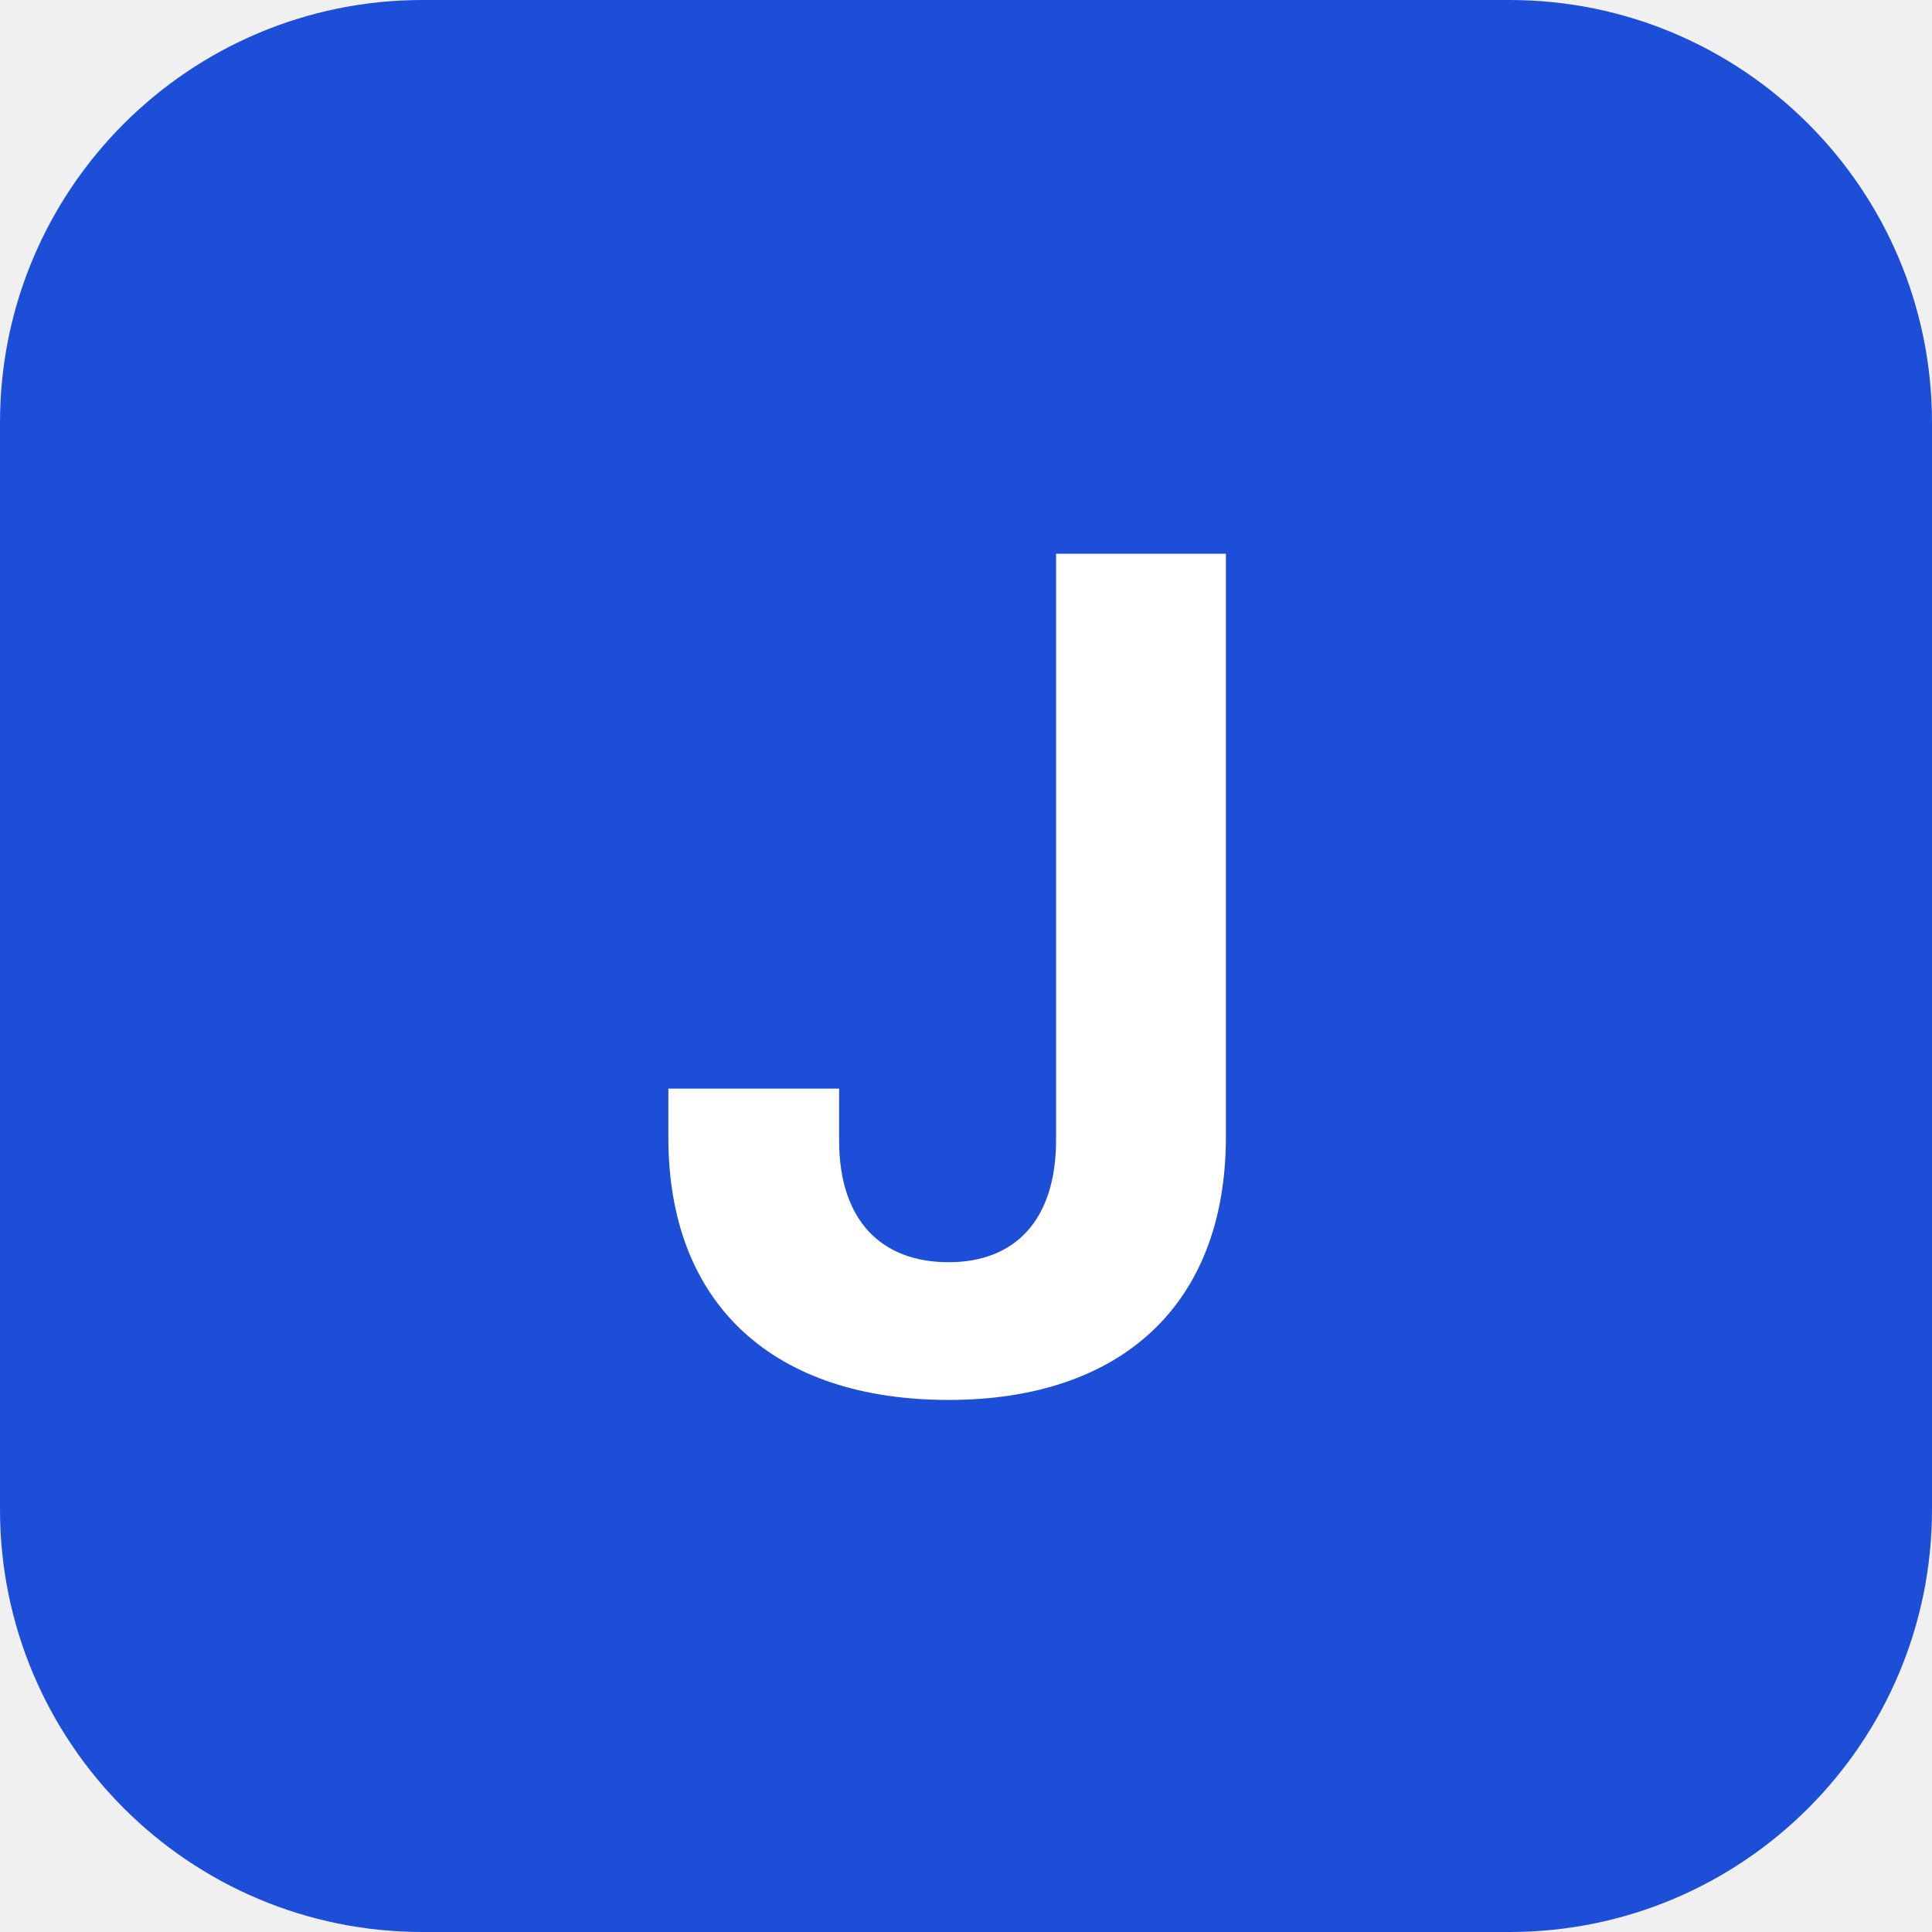
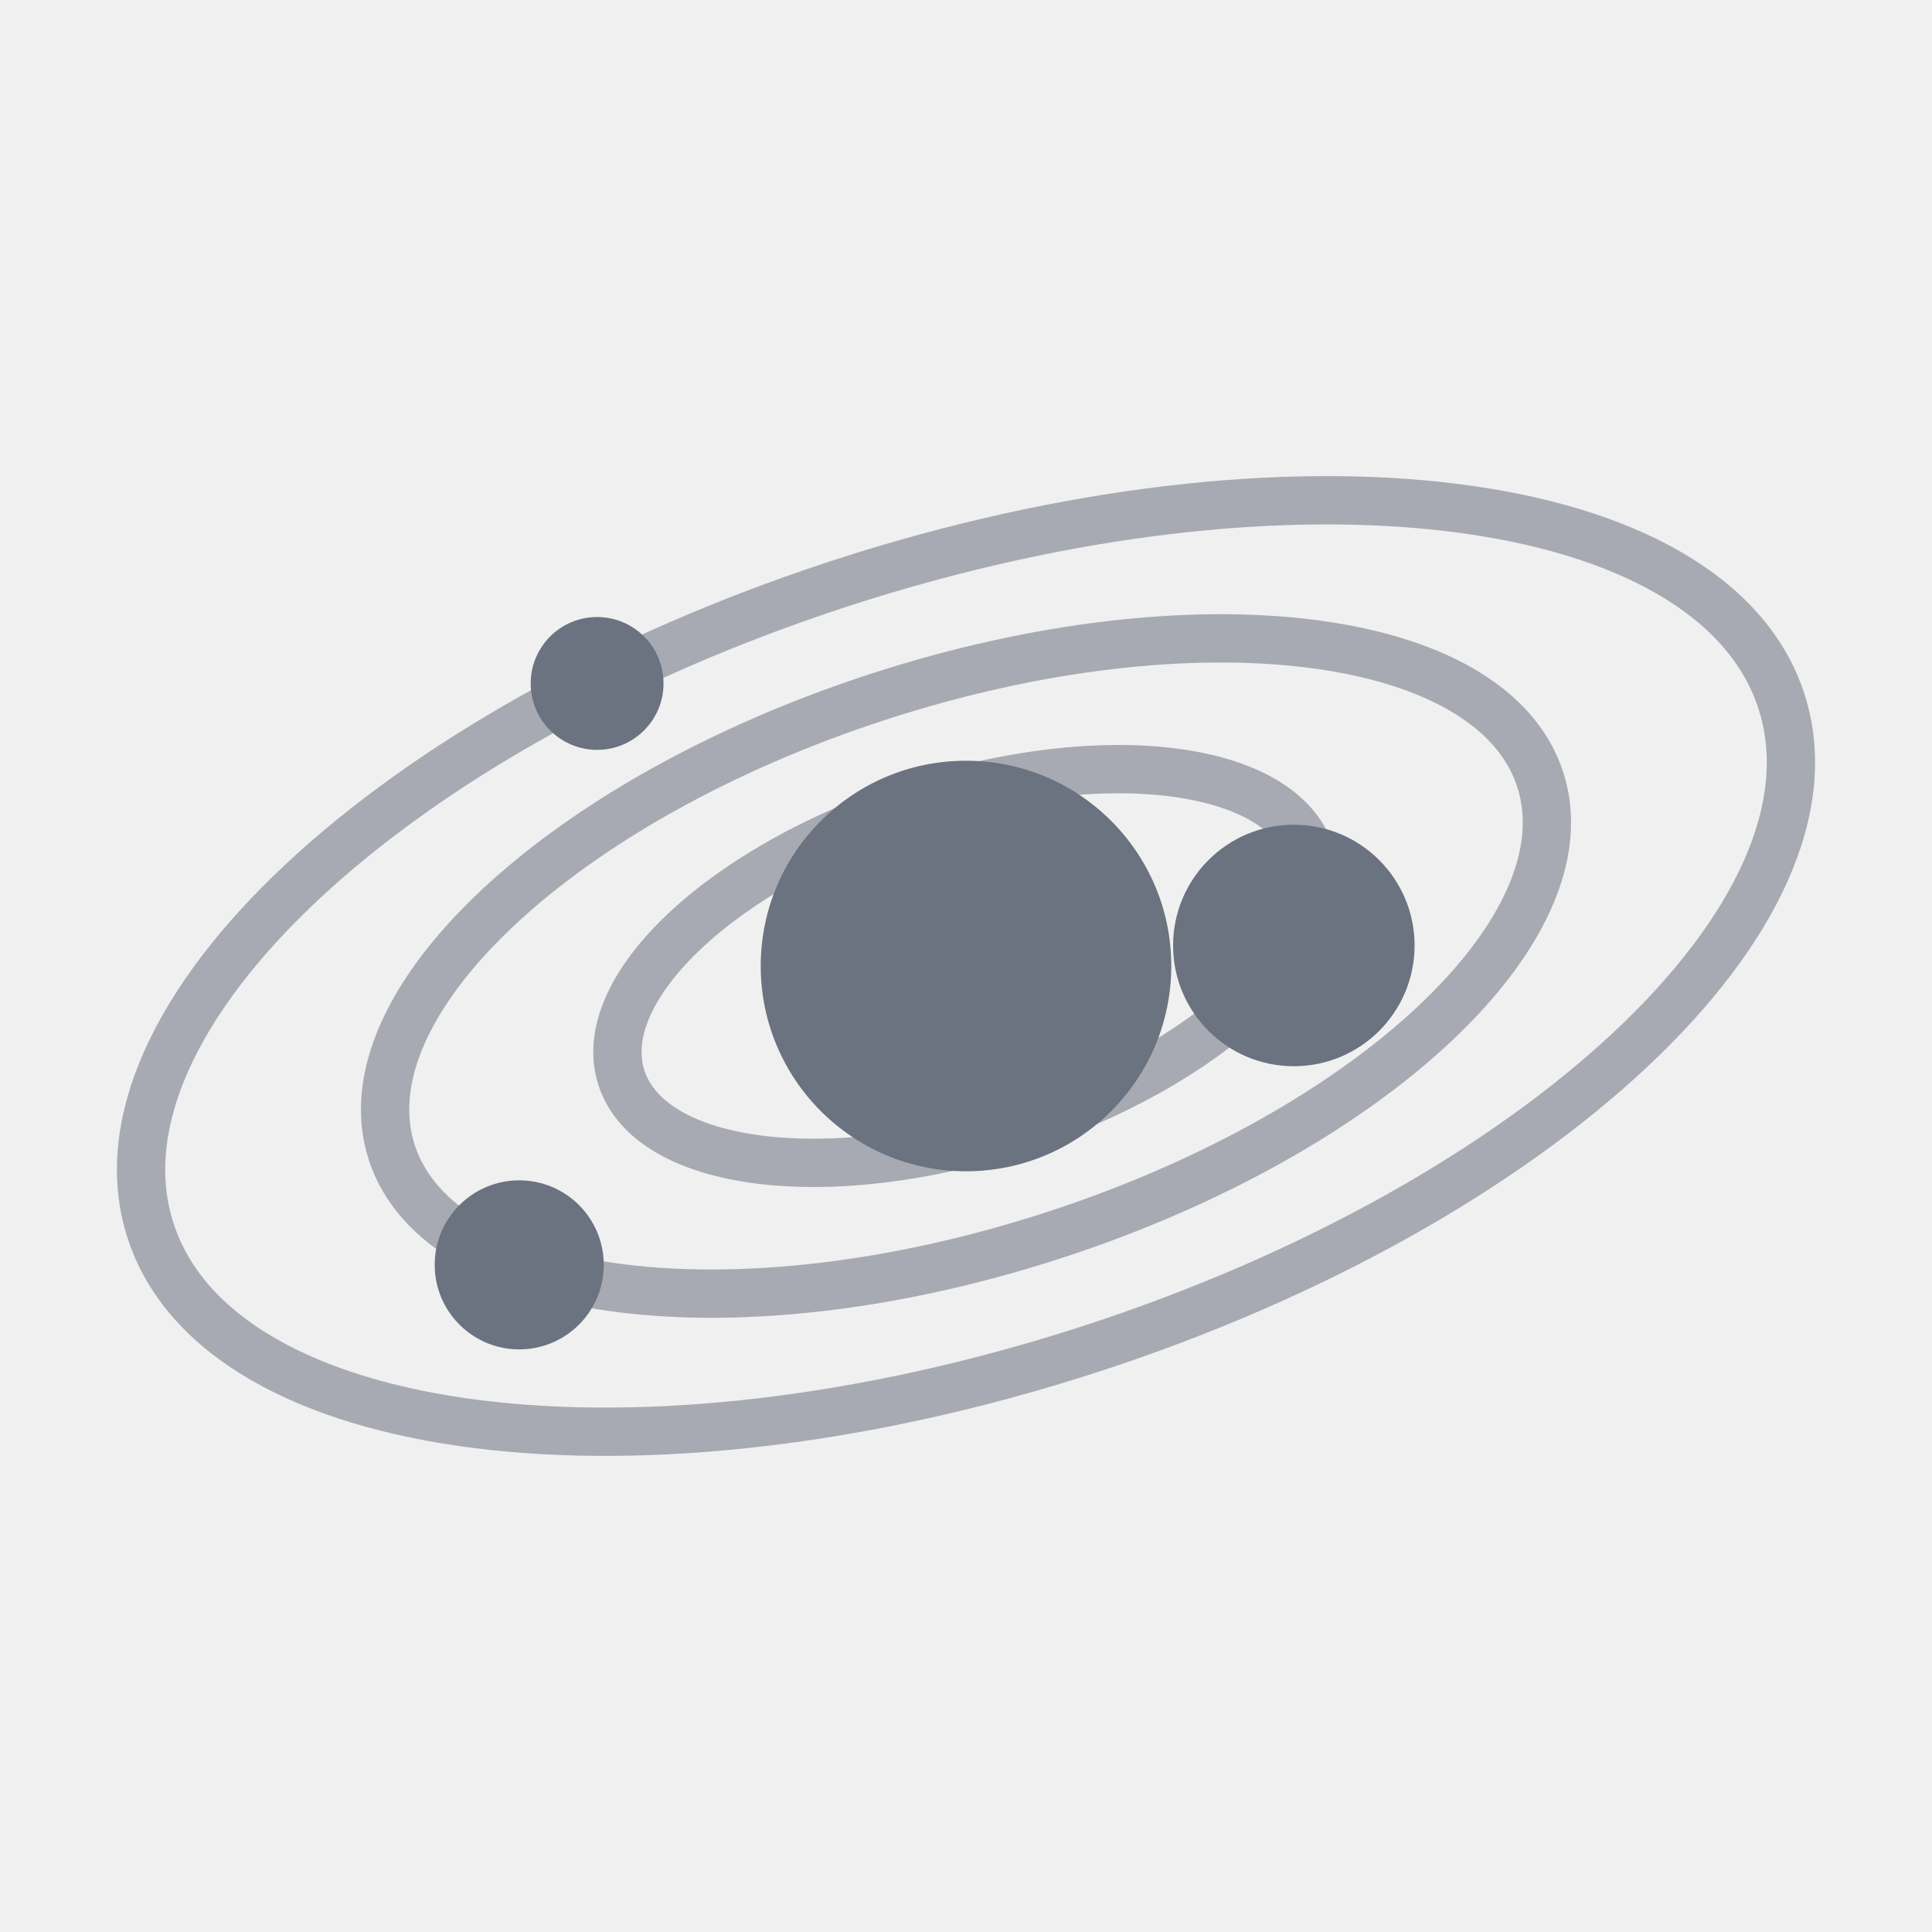
- <svg xmlns="http://www.w3.org/2000/svg" viewBox="0 0 32 32" fill="none">
-   <rect width="32" height="32" rx="7" fill="#1d4ed8" />
-   <text x="16" y="23" text-anchor="middle" font-family="system-ui, -apple-system, sans-serif" font-size="19" font-weight="700" fill="white">J</text>
+ <svg xmlns="http://www.w3.org/2000/svg" viewBox="0 0 32 32">
+   <style>
+     .f { fill: #6b7280 }
+     .s { fill: none; stroke: #6b7280; stroke-opacity: .55; stroke-width: .8 }
+     @media (prefers-color-scheme: dark) { .f { fill: #fff } .s { stroke: #fff } }
+   </style>
+   <ellipse cx="16" cy="16" rx="6" ry="2.82" transform="rotate(-18 16 16)" class="s" />
+   <ellipse cx="16" cy="16" rx="10" ry="4.69" transform="rotate(-18 16 16)" class="s" />
+   <ellipse cx="16" cy="16" rx="14.2" ry="6.67" transform="rotate(-18 16 16)" class="s" />
+   <circle cx="16" cy="16" r="3.4" class="f" />
+   <circle cx="21.43" cy="15.66" r="2.0" class="f" />
+   <circle cx="8.60" cy="20.95" r="1.4" class="f" />
+   <circle cx="9.89" cy="11.32" r="1.1" class="f" />
</svg>
